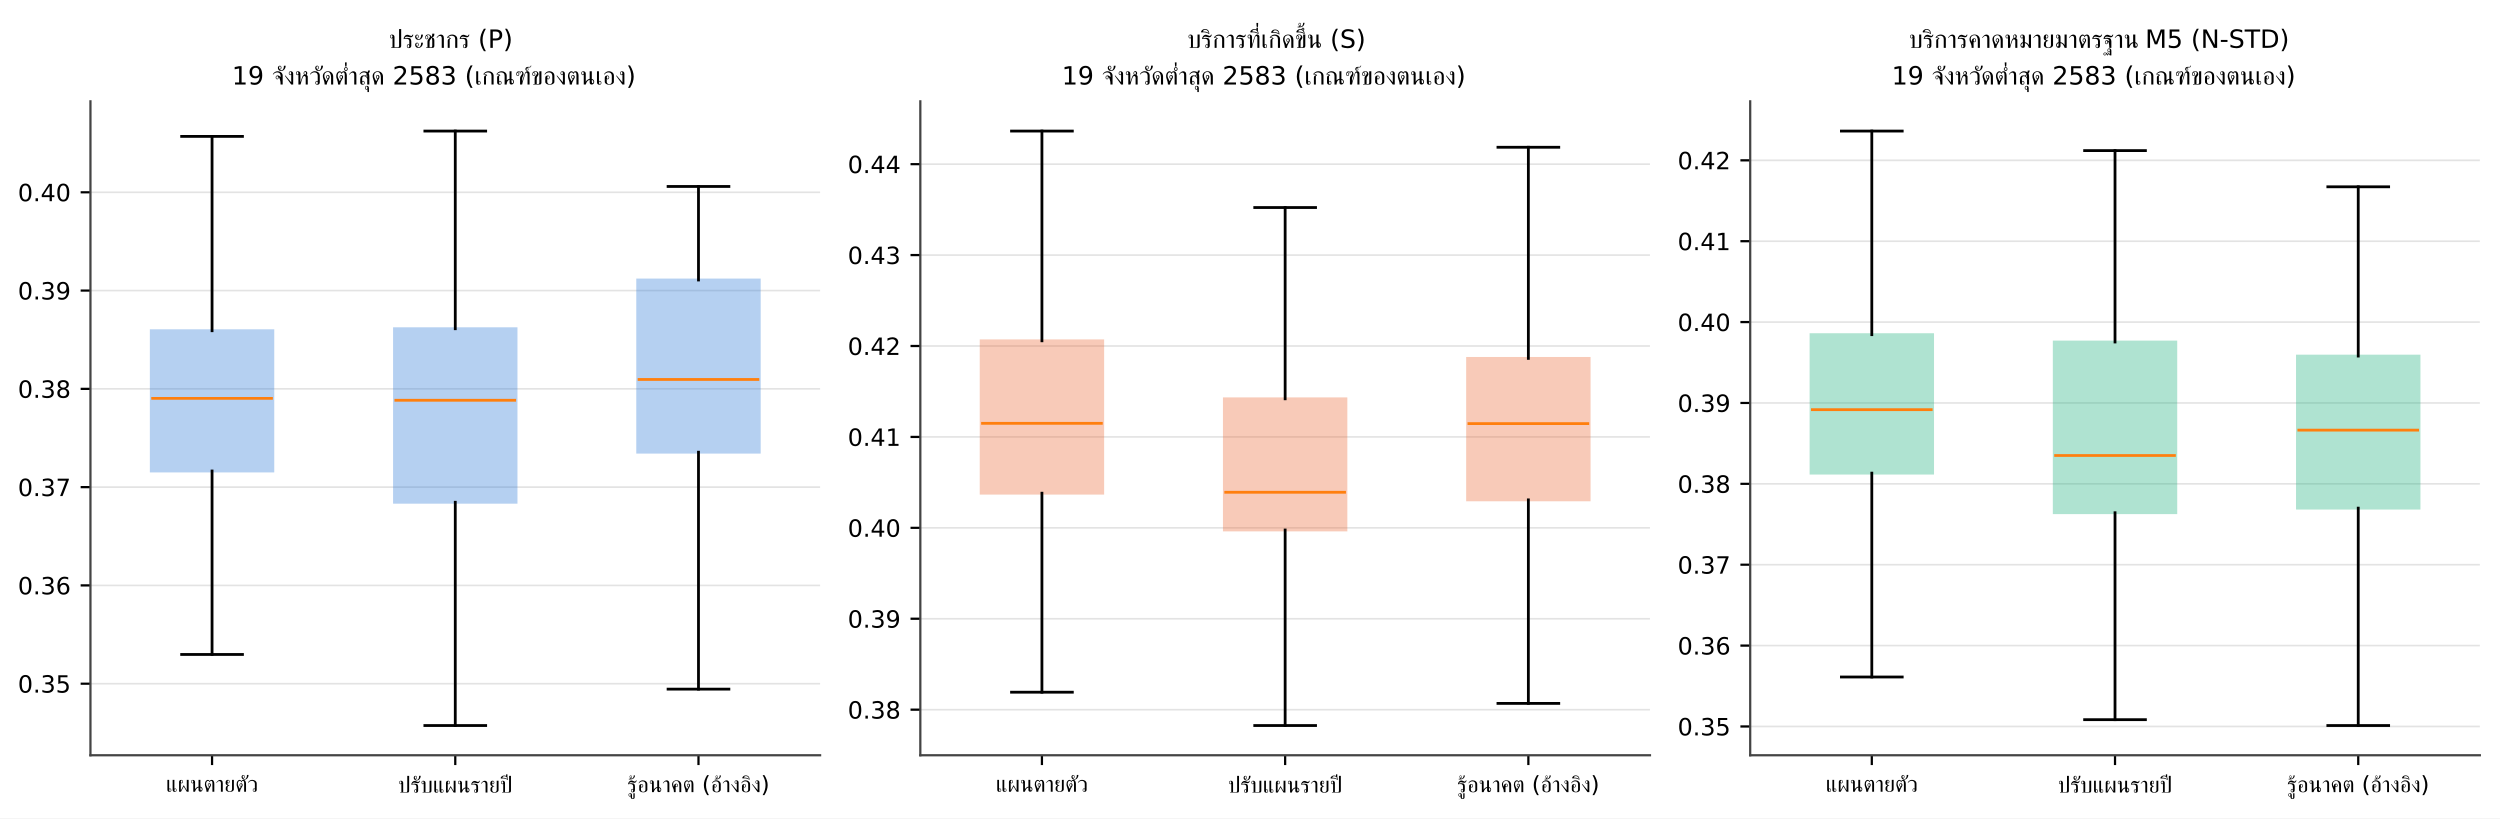
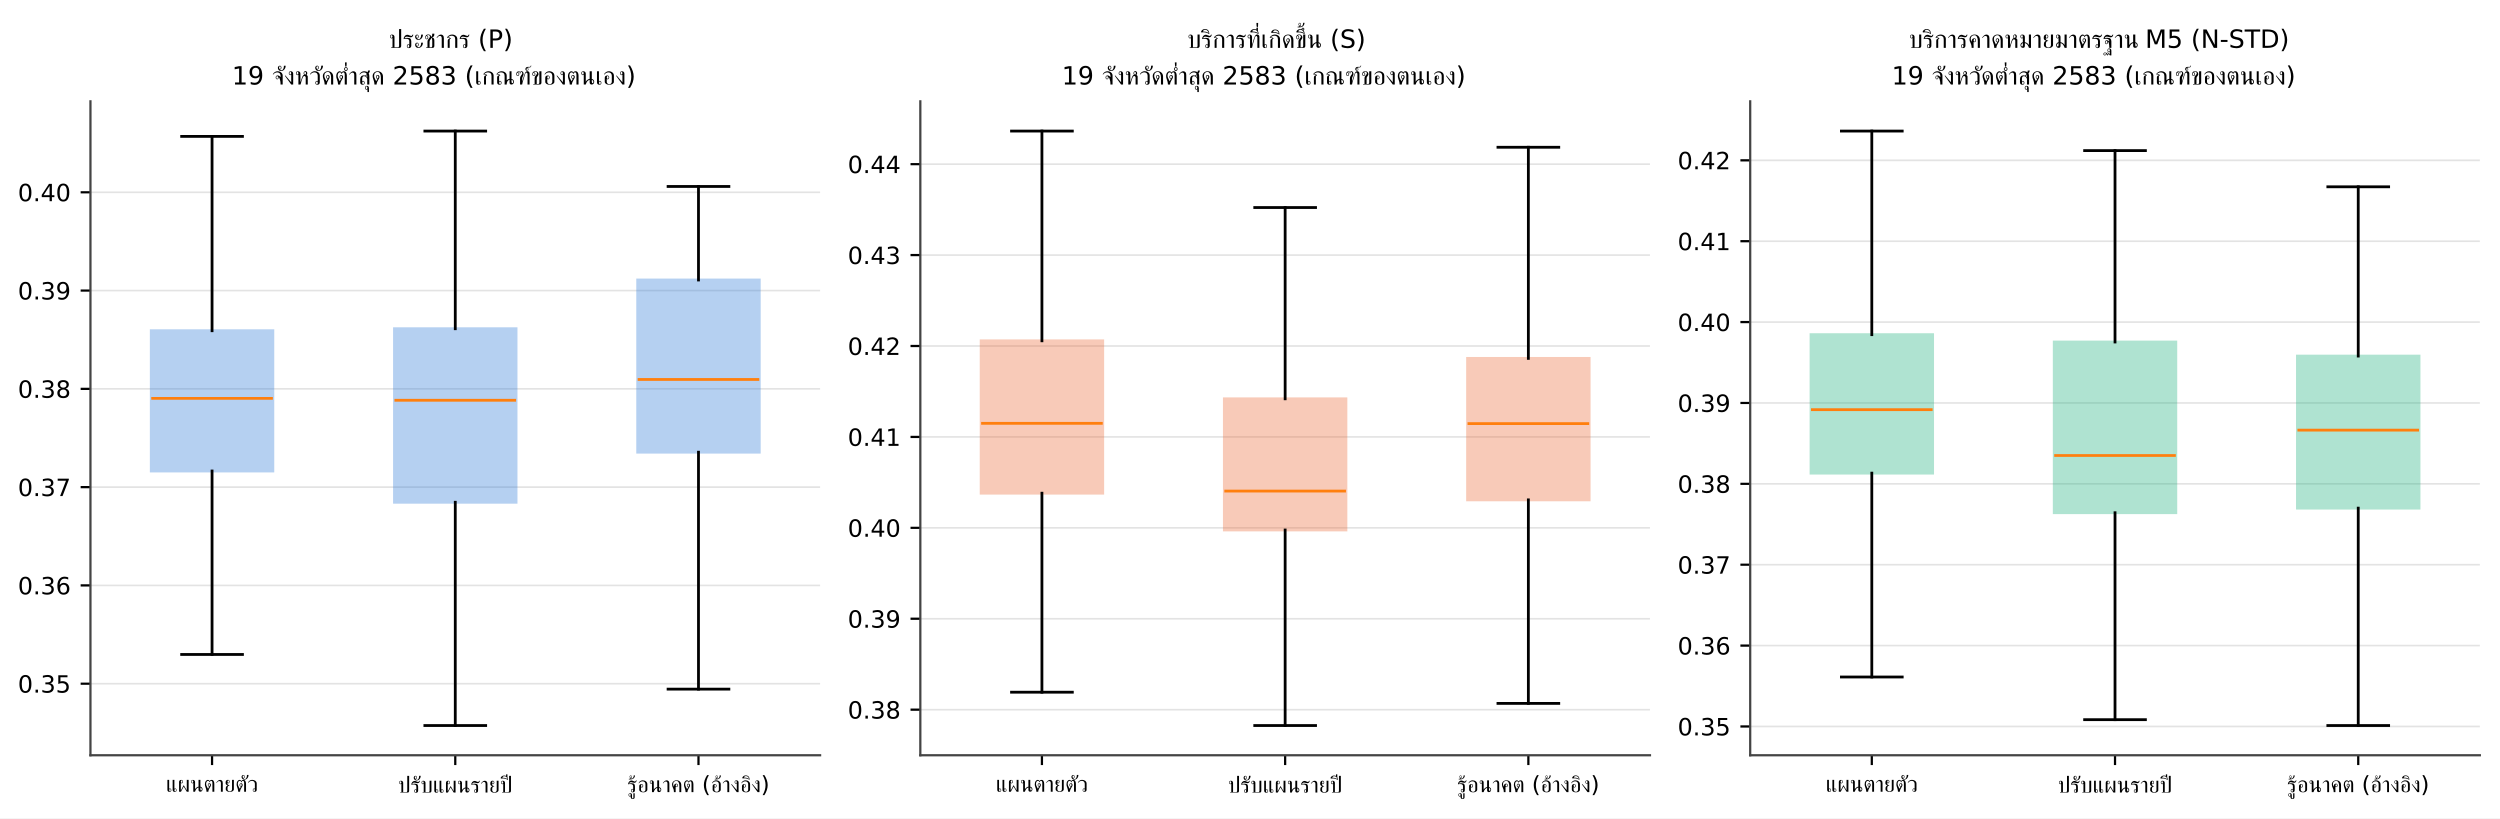
<svg xmlns="http://www.w3.org/2000/svg" xmlns:xlink="http://www.w3.org/1999/xlink" width="892.905pt" height="292.285pt" viewBox="0 0 892.905 292.285" version="1.1">
  <defs>
    <style type="text/css">*{stroke-linejoin: round; stroke-linecap: butt}</style>
  </defs>
  <g id="figure_1">
    <g id="patch_1">
      <path d="M 0 292.285  L 892.905 292.285  L 892.905 0  L 0 0  z " style="fill: #ffffff" />
    </g>
    <g id="axes_1">
      <g id="patch_2">
        <path d="M 32.305 269.75  L 292.905 269.75  L 292.905 36.195  L 32.305 36.195  z " style="fill: #ffffff" />
      </g>
      <g id="matplotlib.axis_1">
        <g id="xtick_1">
          <g id="line2d_1">
            <defs>
-               <path id="m0cdd0ce041" d="M 0 0  L 0 3.5  " style="stroke: #000000; stroke-width: 0.8" />
+               <path id="m3f4f32fe7d" d="M 0 0  L 0 3.5  " style="stroke: #000000; stroke-width: 0.8" />
            </defs>
            <g>
-               <use xlink:href="#m0cdd0ce041" x="75.738" y="269.75" style="stroke: #000000; stroke-width: 0.8" />
+               <use xlink:href="#m3f4f32fe7d" x="75.738" y="269.75" style="stroke: #000000; stroke-width: 0.8" />
            </g>
          </g>
          <g id="text_1">
            <text style="font-size: 8px; font-family: 'Prompt', 'DejaVu Sans'; text-anchor: middle" x="75.738" y="282.766" transform="rotate(-0 75.73833 282.7663)">แผนตายตัว</text>
          </g>
        </g>
        <g id="xtick_2">
          <g id="line2d_2">
            <g>
-               <use xlink:href="#m0cdd0ce041" x="162.605" y="269.75" style="stroke: #000000; stroke-width: 0.8" />
+               <use xlink:href="#m3f4f32fe7d" x="162.605" y="269.75" style="stroke: #000000; stroke-width: 0.8" />
            </g>
          </g>
          <g id="text_2">
            <text style="font-size: 8px; font-family: 'Prompt', 'DejaVu Sans'; text-anchor: middle" x="162.605" y="283.07" transform="rotate(-0 162.605 283.07)">ปรับแผนรายปี</text>
          </g>
        </g>
        <g id="xtick_3">
          <g id="line2d_3">
            <g>
-               <use xlink:href="#m0cdd0ce041" x="249.472" y="269.75" style="stroke: #000000; stroke-width: 0.8" />
+               <use xlink:href="#m3f4f32fe7d" x="249.472" y="269.75" style="stroke: #000000; stroke-width: 0.8" />
            </g>
          </g>
          <g id="text_3">
            <text style="font-size: 8px; font-family: 'Prompt', 'DejaVu Sans'; text-anchor: middle" x="249.472" y="282.918" transform="rotate(-0 249.4717 282.9175)">รู้อนาคต (อ้างอิง)</text>
          </g>
        </g>
      </g>
      <g id="matplotlib.axis_2">
        <g id="ytick_1">
          <g id="line2d_4">
-             <path d="M 32.305 244.192  L 292.905 244.192  " clip-path="url(#pebf08a7c99)" style="fill: none; stroke: #e3e3e3; stroke-width: 0.6; stroke-linecap: square" />
+             <path d="M 32.305 244.192  L 292.905 244.192  " clip-path="url(#p3f1e7c1e4b)" style="fill: none; stroke: #e3e3e3; stroke-width: 0.6; stroke-linecap: square" />
          </g>
          <g id="line2d_5">
            <defs>
-               <path id="m3ef2530add" d="M 0 0  L -3.5 0  " style="stroke: #000000; stroke-width: 0.8" />
+               <path id="m04005c5d87" d="M 0 0  L -3.5 0  " style="stroke: #000000; stroke-width: 0.8" />
            </defs>
            <g>
-               <use xlink:href="#m3ef2530add" x="32.305" y="244.192" style="stroke: #000000; stroke-width: 0.8" />
+               <use xlink:href="#m04005c5d87" x="32.305" y="244.192" style="stroke: #000000; stroke-width: 0.8" />
            </g>
          </g>
          <g id="text_4">
            <text style="font-size: 8.5px; font-family: 'Prompt', 'DejaVu Sans'; text-anchor: end" x="25.305" y="247.379" transform="rotate(-0 25.305 247.3791)">0.35</text>
          </g>
        </g>
        <g id="ytick_2">
          <g id="line2d_6">
-             <path d="M 32.305 209.089  L 292.905 209.089  " clip-path="url(#pebf08a7c99)" style="fill: none; stroke: #e3e3e3; stroke-width: 0.6; stroke-linecap: square" />
+             <path d="M 32.305 209.089  L 292.905 209.089  " clip-path="url(#p3f1e7c1e4b)" style="fill: none; stroke: #e3e3e3; stroke-width: 0.6; stroke-linecap: square" />
          </g>
          <g id="line2d_7">
            <g>
-               <use xlink:href="#m3ef2530add" x="32.305" y="209.089" style="stroke: #000000; stroke-width: 0.8" />
+               <use xlink:href="#m04005c5d87" x="32.305" y="209.089" style="stroke: #000000; stroke-width: 0.8" />
            </g>
          </g>
          <g id="text_5">
            <text style="font-size: 8.5px; font-family: 'Prompt', 'DejaVu Sans'; text-anchor: end" x="25.305" y="212.276" transform="rotate(-0 25.305 212.2763)">0.36</text>
          </g>
        </g>
        <g id="ytick_3">
          <g id="line2d_8">
-             <path d="M 32.305 173.986  L 292.905 173.986  " clip-path="url(#pebf08a7c99)" style="fill: none; stroke: #e3e3e3; stroke-width: 0.6; stroke-linecap: square" />
+             <path d="M 32.305 173.986  L 292.905 173.986  " clip-path="url(#p3f1e7c1e4b)" style="fill: none; stroke: #e3e3e3; stroke-width: 0.6; stroke-linecap: square" />
          </g>
          <g id="line2d_9">
            <g>
-               <use xlink:href="#m3ef2530add" x="32.305" y="173.986" style="stroke: #000000; stroke-width: 0.8" />
+               <use xlink:href="#m04005c5d87" x="32.305" y="173.986" style="stroke: #000000; stroke-width: 0.8" />
            </g>
          </g>
          <g id="text_6">
            <text style="font-size: 8.5px; font-family: 'Prompt', 'DejaVu Sans'; text-anchor: end" x="25.305" y="177.174" transform="rotate(-0 25.305 177.1735)">0.37</text>
          </g>
        </g>
        <g id="ytick_4">
          <g id="line2d_10">
-             <path d="M 32.305 138.883  L 292.905 138.883  " clip-path="url(#pebf08a7c99)" style="fill: none; stroke: #e3e3e3; stroke-width: 0.6; stroke-linecap: square" />
+             <path d="M 32.305 138.883  L 292.905 138.883  " clip-path="url(#p3f1e7c1e4b)" style="fill: none; stroke: #e3e3e3; stroke-width: 0.6; stroke-linecap: square" />
          </g>
          <g id="line2d_11">
            <g>
-               <use xlink:href="#m3ef2530add" x="32.305" y="138.883" style="stroke: #000000; stroke-width: 0.8" />
+               <use xlink:href="#m04005c5d87" x="32.305" y="138.883" style="stroke: #000000; stroke-width: 0.8" />
            </g>
          </g>
          <g id="text_7">
            <text style="font-size: 8.5px; font-family: 'Prompt', 'DejaVu Sans'; text-anchor: end" x="25.305" y="142.071" transform="rotate(-0 25.305 142.0708)">0.38</text>
          </g>
        </g>
        <g id="ytick_5">
          <g id="line2d_12">
-             <path d="M 32.305 103.78  L 292.905 103.78  " clip-path="url(#pebf08a7c99)" style="fill: none; stroke: #e3e3e3; stroke-width: 0.6; stroke-linecap: square" />
+             <path d="M 32.305 103.78  L 292.905 103.78  " clip-path="url(#p3f1e7c1e4b)" style="fill: none; stroke: #e3e3e3; stroke-width: 0.6; stroke-linecap: square" />
          </g>
          <g id="line2d_13">
            <g>
-               <use xlink:href="#m3ef2530add" x="32.305" y="103.78" style="stroke: #000000; stroke-width: 0.8" />
+               <use xlink:href="#m04005c5d87" x="32.305" y="103.78" style="stroke: #000000; stroke-width: 0.8" />
            </g>
          </g>
          <g id="text_8">
            <text style="font-size: 8.5px; font-family: 'Prompt', 'DejaVu Sans'; text-anchor: end" x="25.305" y="106.968" transform="rotate(-0 25.305 106.968)">0.39</text>
          </g>
        </g>
        <g id="ytick_6">
          <g id="line2d_14">
-             <path d="M 32.305 68.678  L 292.905 68.678  " clip-path="url(#pebf08a7c99)" style="fill: none; stroke: #e3e3e3; stroke-width: 0.6; stroke-linecap: square" />
+             <path d="M 32.305 68.678  L 292.905 68.678  " clip-path="url(#p3f1e7c1e4b)" style="fill: none; stroke: #e3e3e3; stroke-width: 0.6; stroke-linecap: square" />
          </g>
          <g id="line2d_15">
            <g>
-               <use xlink:href="#m3ef2530add" x="32.305" y="68.678" style="stroke: #000000; stroke-width: 0.8" />
+               <use xlink:href="#m04005c5d87" x="32.305" y="68.678" style="stroke: #000000; stroke-width: 0.8" />
            </g>
          </g>
          <g id="text_9">
            <text style="font-size: 8.5px; font-family: 'Prompt', 'DejaVu Sans'; text-anchor: end" x="25.305" y="71.865" transform="rotate(-0 25.305 71.86521)">0.40</text>
          </g>
        </g>
      </g>
      <g id="patch_3">
-         <path d="M 54.022 168.232  L 97.455 168.232  L 97.455 118.114  L 54.022 118.114  L 54.022 168.232  z " clip-path="url(#pebf08a7c99)" style="fill: #2a78d6; opacity: 0.35; stroke: #2a78d6; stroke-linejoin: miter" />
+         <path d="M 54.022 168.232  L 97.455 168.232  L 97.455 118.114  L 54.022 118.114  L 54.022 168.232  z " clip-path="url(#p3f1e7c1e4b)" style="fill: #2a78d6; opacity: 0.35; stroke: #2a78d6; stroke-linejoin: miter" />
      </g>
      <g id="line2d_16">
-         <path d="M 75.738 168.232  L 75.738 233.751  " clip-path="url(#pebf08a7c99)" style="fill: none; stroke: #000000; stroke-linecap: square" />
+         <path d="M 75.738 168.232  L 75.738 233.751  " clip-path="url(#p3f1e7c1e4b)" style="fill: none; stroke: #000000; stroke-linecap: square" />
      </g>
      <g id="line2d_17">
-         <path d="M 75.738 118.114  L 75.738 48.727  " clip-path="url(#pebf08a7c99)" style="fill: none; stroke: #000000; stroke-linecap: square" />
+         <path d="M 75.738 118.114  L 75.738 48.727  " clip-path="url(#p3f1e7c1e4b)" style="fill: none; stroke: #000000; stroke-linecap: square" />
      </g>
      <g id="line2d_18">
-         <path d="M 64.88 233.751  L 86.597 233.751  " clip-path="url(#pebf08a7c99)" style="fill: none; stroke: #000000; stroke-linecap: square" />
+         <path d="M 64.88 233.751  L 86.597 233.751  " clip-path="url(#p3f1e7c1e4b)" style="fill: none; stroke: #000000; stroke-linecap: square" />
      </g>
      <g id="line2d_19">
-         <path d="M 64.88 48.727  L 86.597 48.727  " clip-path="url(#pebf08a7c99)" style="fill: none; stroke: #000000; stroke-linecap: square" />
+         <path d="M 64.88 48.727  L 86.597 48.727  " clip-path="url(#p3f1e7c1e4b)" style="fill: none; stroke: #000000; stroke-linecap: square" />
      </g>
      <g id="patch_4">
-         <path d="M 140.888 179.392  L 184.322 179.392  L 184.322 117.4  L 140.888 117.4  L 140.888 179.392  z " clip-path="url(#pebf08a7c99)" style="fill: #2a78d6; opacity: 0.35; stroke: #2a78d6; stroke-linejoin: miter" />
+         <path d="M 140.888 179.392  L 184.322 179.392  L 184.322 117.4  L 140.888 117.4  L 140.888 179.392  z " clip-path="url(#p3f1e7c1e4b)" style="fill: #2a78d6; opacity: 0.35; stroke: #2a78d6; stroke-linejoin: miter" />
      </g>
      <g id="line2d_20">
-         <path d="M 162.605 179.392  L 162.605 259.134  " clip-path="url(#pebf08a7c99)" style="fill: none; stroke: #000000; stroke-linecap: square" />
+         <path d="M 162.605 179.392  L 162.605 259.134  " clip-path="url(#p3f1e7c1e4b)" style="fill: none; stroke: #000000; stroke-linecap: square" />
      </g>
      <g id="line2d_21">
-         <path d="M 162.605 117.4  L 162.605 46.811  " clip-path="url(#pebf08a7c99)" style="fill: none; stroke: #000000; stroke-linecap: square" />
+         <path d="M 162.605 117.4  L 162.605 46.811  " clip-path="url(#p3f1e7c1e4b)" style="fill: none; stroke: #000000; stroke-linecap: square" />
      </g>
      <g id="line2d_22">
-         <path d="M 151.747 259.134  L 173.463 259.134  " clip-path="url(#pebf08a7c99)" style="fill: none; stroke: #000000; stroke-linecap: square" />
+         <path d="M 151.747 259.134  L 173.463 259.134  " clip-path="url(#p3f1e7c1e4b)" style="fill: none; stroke: #000000; stroke-linecap: square" />
      </g>
      <g id="line2d_23">
-         <path d="M 151.747 46.811  L 173.463 46.811  " clip-path="url(#pebf08a7c99)" style="fill: none; stroke: #000000; stroke-linecap: square" />
+         <path d="M 151.747 46.811  L 173.463 46.811  " clip-path="url(#p3f1e7c1e4b)" style="fill: none; stroke: #000000; stroke-linecap: square" />
      </g>
      <g id="patch_5">
-         <path d="M 227.755 161.507  L 271.188 161.507  L 271.188 99.994  L 227.755 99.994  L 227.755 161.507  z " clip-path="url(#pebf08a7c99)" style="fill: #2a78d6; opacity: 0.35; stroke: #2a78d6; stroke-linejoin: miter" />
+         <path d="M 227.755 161.507  L 271.188 161.507  L 271.188 99.994  L 227.755 99.994  L 227.755 161.507  z " clip-path="url(#p3f1e7c1e4b)" style="fill: #2a78d6; opacity: 0.35; stroke: #2a78d6; stroke-linejoin: miter" />
      </g>
      <g id="line2d_24">
-         <path d="M 249.472 161.507  L 249.472 246.134  " clip-path="url(#pebf08a7c99)" style="fill: none; stroke: #000000; stroke-linecap: square" />
+         <path d="M 249.472 161.507  L 249.472 246.134  " clip-path="url(#p3f1e7c1e4b)" style="fill: none; stroke: #000000; stroke-linecap: square" />
      </g>
      <g id="line2d_25">
-         <path d="M 249.472 99.994  L 249.472 66.595  " clip-path="url(#pebf08a7c99)" style="fill: none; stroke: #000000; stroke-linecap: square" />
+         <path d="M 249.472 99.994  L 249.472 66.595  " clip-path="url(#p3f1e7c1e4b)" style="fill: none; stroke: #000000; stroke-linecap: square" />
      </g>
      <g id="line2d_26">
-         <path d="M 238.613 246.134  L 260.33 246.134  " clip-path="url(#pebf08a7c99)" style="fill: none; stroke: #000000; stroke-linecap: square" />
+         <path d="M 238.613 246.134  L 260.33 246.134  " clip-path="url(#p3f1e7c1e4b)" style="fill: none; stroke: #000000; stroke-linecap: square" />
      </g>
      <g id="line2d_27">
-         <path d="M 238.613 66.595  L 260.33 66.595  " clip-path="url(#pebf08a7c99)" style="fill: none; stroke: #000000; stroke-linecap: square" />
+         <path d="M 238.613 66.595  L 260.33 66.595  " clip-path="url(#p3f1e7c1e4b)" style="fill: none; stroke: #000000; stroke-linecap: square" />
      </g>
      <g id="line2d_28">
-         <path d="M 54.022 142.282  L 97.455 142.282  " clip-path="url(#pebf08a7c99)" style="fill: none; stroke: #ff7f0e" />
+         <path d="M 54.022 142.282  L 97.455 142.282  " clip-path="url(#p3f1e7c1e4b)" style="fill: none; stroke: #ff7f0e" />
      </g>
      <g id="line2d_29">
-         <path d="M 140.888 142.96  L 184.322 142.96  " clip-path="url(#pebf08a7c99)" style="fill: none; stroke: #ff7f0e" />
+         <path d="M 140.888 142.96  L 184.322 142.96  " clip-path="url(#p3f1e7c1e4b)" style="fill: none; stroke: #ff7f0e" />
      </g>
      <g id="line2d_30">
-         <path d="M 227.755 135.541  L 271.188 135.541  " clip-path="url(#pebf08a7c99)" style="fill: none; stroke: #ff7f0e" />
+         <path d="M 227.755 135.541  L 271.188 135.541  " clip-path="url(#p3f1e7c1e4b)" style="fill: none; stroke: #ff7f0e" />
      </g>
      <g id="patch_6">
        <path d="M 32.305 269.75  L 32.305 36.195  " style="fill: none; stroke: #444444; stroke-width: 0.8; stroke-linejoin: miter; stroke-linecap: square" />
      </g>
      <g id="patch_7">
        <path d="M 32.305 269.75  L 292.905 269.75  " style="fill: none; stroke: #444444; stroke-width: 0.8; stroke-linejoin: miter; stroke-linecap: square" />
      </g>
      <g id="text_10">
        <text style="font-size: 9px; font-family: 'Prompt', 'DejaVu Sans'" transform="translate(138.8773 17.09156)">ประชากร (P)</text>
        <text style="font-size: 9px; font-family: 'Prompt', 'DejaVu Sans'" transform="translate(82.83688 30.195)">19 จังหวัดต่ำสุด 2583 (เกณฑ์ของตนเอง)</text>
      </g>
    </g>
    <g id="axes_2">
      <g id="patch_8">
        <path d="M 328.705 269.75  L 589.305 269.75  L 589.305 36.195  L 328.705 36.195  z " style="fill: #ffffff" />
      </g>
      <g id="matplotlib.axis_3">
        <g id="xtick_4">
          <g id="line2d_31">
            <g>
-               <use xlink:href="#m0cdd0ce041" x="372.138" y="269.75" style="stroke: #000000; stroke-width: 0.8" />
+               <use xlink:href="#m3f4f32fe7d" x="372.138" y="269.75" style="stroke: #000000; stroke-width: 0.8" />
            </g>
          </g>
          <g id="text_11">
            <text style="font-size: 8px; font-family: 'Prompt', 'DejaVu Sans'; text-anchor: middle" x="372.138" y="282.766" transform="rotate(-0 372.1383 282.7663)">แผนตายตัว</text>
          </g>
        </g>
        <g id="xtick_5">
          <g id="line2d_32">
            <g>
-               <use xlink:href="#m0cdd0ce041" x="459.005" y="269.75" style="stroke: #000000; stroke-width: 0.8" />
+               <use xlink:href="#m3f4f32fe7d" x="459.005" y="269.75" style="stroke: #000000; stroke-width: 0.8" />
            </g>
          </g>
          <g id="text_12">
            <text style="font-size: 8px; font-family: 'Prompt', 'DejaVu Sans'; text-anchor: middle" x="459.005" y="283.07" transform="rotate(-0 459.005 283.07)">ปรับแผนรายปี</text>
          </g>
        </g>
        <g id="xtick_6">
          <g id="line2d_33">
            <g>
-               <use xlink:href="#m0cdd0ce041" x="545.872" y="269.75" style="stroke: #000000; stroke-width: 0.8" />
+               <use xlink:href="#m3f4f32fe7d" x="545.872" y="269.75" style="stroke: #000000; stroke-width: 0.8" />
            </g>
          </g>
          <g id="text_13">
            <text style="font-size: 8px; font-family: 'Prompt', 'DejaVu Sans'; text-anchor: middle" x="545.872" y="282.918" transform="rotate(-0 545.8717 282.9175)">รู้อนาคต (อ้างอิง)</text>
          </g>
        </g>
      </g>
      <g id="matplotlib.axis_4">
        <g id="ytick_7">
          <g id="line2d_34">
-             <path d="M 328.705 253.469  L 589.305 253.469  " clip-path="url(#p91711c1edf)" style="fill: none; stroke: #e3e3e3; stroke-width: 0.6; stroke-linecap: square" />
+             <path d="M 328.705 253.469  L 589.305 253.469  " clip-path="url(#p8b9706c579)" style="fill: none; stroke: #e3e3e3; stroke-width: 0.6; stroke-linecap: square" />
          </g>
          <g id="line2d_35">
            <g>
-               <use xlink:href="#m3ef2530add" x="328.705" y="253.469" style="stroke: #000000; stroke-width: 0.8" />
+               <use xlink:href="#m04005c5d87" x="328.705" y="253.469" style="stroke: #000000; stroke-width: 0.8" />
            </g>
          </g>
          <g id="text_14">
            <text style="font-size: 8.5px; font-family: 'Prompt', 'DejaVu Sans'; text-anchor: end" x="321.705" y="256.657" transform="rotate(-0 321.705 256.6567)">0.38</text>
          </g>
        </g>
        <g id="ytick_8">
          <g id="line2d_36">
-             <path d="M 328.705 220.996  L 589.305 220.996  " clip-path="url(#p91711c1edf)" style="fill: none; stroke: #e3e3e3; stroke-width: 0.6; stroke-linecap: square" />
+             <path d="M 328.705 220.996  L 589.305 220.996  " clip-path="url(#p8b9706c579)" style="fill: none; stroke: #e3e3e3; stroke-width: 0.6; stroke-linecap: square" />
          </g>
          <g id="line2d_37">
            <g>
-               <use xlink:href="#m3ef2530add" x="328.705" y="220.996" style="stroke: #000000; stroke-width: 0.8" />
+               <use xlink:href="#m04005c5d87" x="328.705" y="220.996" style="stroke: #000000; stroke-width: 0.8" />
            </g>
          </g>
          <g id="text_15">
            <text style="font-size: 8.5px; font-family: 'Prompt', 'DejaVu Sans'; text-anchor: end" x="321.705" y="224.184" transform="rotate(-0 321.705 224.1839)">0.39</text>
          </g>
        </g>
        <g id="ytick_9">
          <g id="line2d_38">
-             <path d="M 328.705 188.523  L 589.305 188.523  " clip-path="url(#p91711c1edf)" style="fill: none; stroke: #e3e3e3; stroke-width: 0.6; stroke-linecap: square" />
+             <path d="M 328.705 188.523  L 589.305 188.523  " clip-path="url(#p8b9706c579)" style="fill: none; stroke: #e3e3e3; stroke-width: 0.6; stroke-linecap: square" />
          </g>
          <g id="line2d_39">
            <g>
-               <use xlink:href="#m3ef2530add" x="328.705" y="188.523" style="stroke: #000000; stroke-width: 0.8" />
+               <use xlink:href="#m04005c5d87" x="328.705" y="188.523" style="stroke: #000000; stroke-width: 0.8" />
            </g>
          </g>
          <g id="text_16">
            <text style="font-size: 8.5px; font-family: 'Prompt', 'DejaVu Sans'; text-anchor: end" x="321.705" y="191.711" transform="rotate(-0 321.705 191.711)">0.40</text>
          </g>
        </g>
        <g id="ytick_10">
          <g id="line2d_40">
-             <path d="M 328.705 156.051  L 589.305 156.051  " clip-path="url(#p91711c1edf)" style="fill: none; stroke: #e3e3e3; stroke-width: 0.6; stroke-linecap: square" />
+             <path d="M 328.705 156.051  L 589.305 156.051  " clip-path="url(#p8b9706c579)" style="fill: none; stroke: #e3e3e3; stroke-width: 0.6; stroke-linecap: square" />
          </g>
          <g id="line2d_41">
            <g>
-               <use xlink:href="#m3ef2530add" x="328.705" y="156.051" style="stroke: #000000; stroke-width: 0.8" />
+               <use xlink:href="#m04005c5d87" x="328.705" y="156.051" style="stroke: #000000; stroke-width: 0.8" />
            </g>
          </g>
          <g id="text_17">
            <text style="font-size: 8.5px; font-family: 'Prompt', 'DejaVu Sans'; text-anchor: end" x="321.705" y="159.238" transform="rotate(-0 321.705 159.2381)">0.41</text>
          </g>
        </g>
        <g id="ytick_11">
          <g id="line2d_42">
-             <path d="M 328.705 123.578  L 589.305 123.578  " clip-path="url(#p91711c1edf)" style="fill: none; stroke: #e3e3e3; stroke-width: 0.6; stroke-linecap: square" />
+             <path d="M 328.705 123.578  L 589.305 123.578  " clip-path="url(#p8b9706c579)" style="fill: none; stroke: #e3e3e3; stroke-width: 0.6; stroke-linecap: square" />
          </g>
          <g id="line2d_43">
            <g>
-               <use xlink:href="#m3ef2530add" x="328.705" y="123.578" style="stroke: #000000; stroke-width: 0.8" />
+               <use xlink:href="#m04005c5d87" x="328.705" y="123.578" style="stroke: #000000; stroke-width: 0.8" />
            </g>
          </g>
          <g id="text_18">
            <text style="font-size: 8.5px; font-family: 'Prompt', 'DejaVu Sans'; text-anchor: end" x="321.705" y="126.765" transform="rotate(-0 321.705 126.7653)">0.42</text>
          </g>
        </g>
        <g id="ytick_12">
          <g id="line2d_44">
-             <path d="M 328.705 91.105  L 589.305 91.105  " clip-path="url(#p91711c1edf)" style="fill: none; stroke: #e3e3e3; stroke-width: 0.6; stroke-linecap: square" />
+             <path d="M 328.705 91.105  L 589.305 91.105  " clip-path="url(#p8b9706c579)" style="fill: none; stroke: #e3e3e3; stroke-width: 0.6; stroke-linecap: square" />
          </g>
          <g id="line2d_45">
            <g>
-               <use xlink:href="#m3ef2530add" x="328.705" y="91.105" style="stroke: #000000; stroke-width: 0.8" />
+               <use xlink:href="#m04005c5d87" x="328.705" y="91.105" style="stroke: #000000; stroke-width: 0.8" />
            </g>
          </g>
          <g id="text_19">
            <text style="font-size: 8.5px; font-family: 'Prompt', 'DejaVu Sans'; text-anchor: end" x="321.705" y="94.292" transform="rotate(-0 321.705 94.29239)">0.43</text>
          </g>
        </g>
        <g id="ytick_13">
          <g id="line2d_46">
-             <path d="M 328.705 58.632  L 589.305 58.632  " clip-path="url(#p91711c1edf)" style="fill: none; stroke: #e3e3e3; stroke-width: 0.6; stroke-linecap: square" />
+             <path d="M 328.705 58.632  L 589.305 58.632  " clip-path="url(#p8b9706c579)" style="fill: none; stroke: #e3e3e3; stroke-width: 0.6; stroke-linecap: square" />
          </g>
          <g id="line2d_47">
            <g>
-               <use xlink:href="#m3ef2530add" x="328.705" y="58.632" style="stroke: #000000; stroke-width: 0.8" />
+               <use xlink:href="#m04005c5d87" x="328.705" y="58.632" style="stroke: #000000; stroke-width: 0.8" />
            </g>
          </g>
          <g id="text_20">
            <text style="font-size: 8.5px; font-family: 'Prompt', 'DejaVu Sans'; text-anchor: end" x="321.705" y="61.82" transform="rotate(-0 321.705 61.81953)">0.44</text>
          </g>
        </g>
      </g>
      <g id="patch_9">
-         <path d="M 350.422 176.145  L 393.855 176.145  L 393.855 121.723  L 350.422 121.723  L 350.422 176.145  z " clip-path="url(#p91711c1edf)" style="fill: #eb6834; opacity: 0.35; stroke: #eb6834; stroke-linejoin: miter" />
+         <path d="M 350.422 176.145  L 393.855 176.145  L 393.855 121.723  L 350.422 121.723  L 350.422 176.145  z " clip-path="url(#p8b9706c579)" style="fill: #eb6834; opacity: 0.35; stroke: #eb6834; stroke-linejoin: miter" />
      </g>
      <g id="line2d_48">
-         <path d="M 372.138 176.145  L 372.138 247.222  " clip-path="url(#p91711c1edf)" style="fill: none; stroke: #000000; stroke-linecap: square" />
+         <path d="M 372.138 176.145  L 372.138 247.222  " clip-path="url(#p8b9706c579)" style="fill: none; stroke: #000000; stroke-linecap: square" />
      </g>
      <g id="line2d_49">
-         <path d="M 372.138 121.723  L 372.138 46.811  " clip-path="url(#p91711c1edf)" style="fill: none; stroke: #000000; stroke-linecap: square" />
+         <path d="M 372.138 121.723  L 372.138 46.811  " clip-path="url(#p8b9706c579)" style="fill: none; stroke: #000000; stroke-linecap: square" />
      </g>
      <g id="line2d_50">
-         <path d="M 361.28 247.222  L 382.997 247.222  " clip-path="url(#p91711c1edf)" style="fill: none; stroke: #000000; stroke-linecap: square" />
+         <path d="M 361.28 247.222  L 382.997 247.222  " clip-path="url(#p8b9706c579)" style="fill: none; stroke: #000000; stroke-linecap: square" />
      </g>
      <g id="line2d_51">
-         <path d="M 361.28 46.811  L 382.997 46.811  " clip-path="url(#p91711c1edf)" style="fill: none; stroke: #000000; stroke-linecap: square" />
+         <path d="M 361.28 46.811  L 382.997 46.811  " clip-path="url(#p8b9706c579)" style="fill: none; stroke: #000000; stroke-linecap: square" />
      </g>
      <g id="patch_10">
-         <path d="M 437.288 189.287  L 480.722 189.287  L 480.722 142.435  L 437.288 142.435  L 437.288 189.287  z " clip-path="url(#p91711c1edf)" style="fill: #eb6834; opacity: 0.35; stroke: #eb6834; stroke-linejoin: miter" />
+         <path d="M 437.288 189.287  L 480.722 189.287  L 480.722 142.435  L 437.288 142.435  L 437.288 189.287  z " clip-path="url(#p8b9706c579)" style="fill: #eb6834; opacity: 0.35; stroke: #eb6834; stroke-linejoin: miter" />
      </g>
      <g id="line2d_52">
-         <path d="M 459.005 189.287  L 459.005 259.134  " clip-path="url(#p91711c1edf)" style="fill: none; stroke: #000000; stroke-linecap: square" />
+         <path d="M 459.005 189.287  L 459.005 259.134  " clip-path="url(#p8b9706c579)" style="fill: none; stroke: #000000; stroke-linecap: square" />
      </g>
      <g id="line2d_53">
-         <path d="M 459.005 142.435  L 459.005 74.122  " clip-path="url(#p91711c1edf)" style="fill: none; stroke: #000000; stroke-linecap: square" />
+         <path d="M 459.005 142.435  L 459.005 74.122  " clip-path="url(#p8b9706c579)" style="fill: none; stroke: #000000; stroke-linecap: square" />
      </g>
      <g id="line2d_54">
-         <path d="M 448.147 259.134  L 469.863 259.134  " clip-path="url(#p91711c1edf)" style="fill: none; stroke: #000000; stroke-linecap: square" />
+         <path d="M 448.147 259.134  L 469.863 259.134  " clip-path="url(#p8b9706c579)" style="fill: none; stroke: #000000; stroke-linecap: square" />
      </g>
      <g id="line2d_55">
-         <path d="M 448.147 74.122  L 469.863 74.122  " clip-path="url(#p91711c1edf)" style="fill: none; stroke: #000000; stroke-linecap: square" />
+         <path d="M 448.147 74.122  L 469.863 74.122  " clip-path="url(#p8b9706c579)" style="fill: none; stroke: #000000; stroke-linecap: square" />
      </g>
      <g id="patch_11">
-         <path d="M 524.155 178.538  L 567.588 178.538  L 567.588 127.996  L 524.155 127.996  L 524.155 178.538  z " clip-path="url(#p91711c1edf)" style="fill: #eb6834; opacity: 0.35; stroke: #eb6834; stroke-linejoin: miter" />
+         <path d="M 524.155 178.538  L 567.588 178.538  L 567.588 127.996  L 524.155 127.996  L 524.155 178.538  z " clip-path="url(#p8b9706c579)" style="fill: #eb6834; opacity: 0.35; stroke: #eb6834; stroke-linejoin: miter" />
      </g>
      <g id="line2d_56">
-         <path d="M 545.872 178.538  L 545.872 251.217  " clip-path="url(#p91711c1edf)" style="fill: none; stroke: #000000; stroke-linecap: square" />
+         <path d="M 545.872 178.538  L 545.872 251.217  " clip-path="url(#p8b9706c579)" style="fill: none; stroke: #000000; stroke-linecap: square" />
      </g>
      <g id="line2d_57">
-         <path d="M 545.872 127.996  L 545.872 52.596  " clip-path="url(#p91711c1edf)" style="fill: none; stroke: #000000; stroke-linecap: square" />
+         <path d="M 545.872 127.996  L 545.872 52.596  " clip-path="url(#p8b9706c579)" style="fill: none; stroke: #000000; stroke-linecap: square" />
      </g>
      <g id="line2d_58">
-         <path d="M 535.013 251.217  L 556.73 251.217  " clip-path="url(#p91711c1edf)" style="fill: none; stroke: #000000; stroke-linecap: square" />
+         <path d="M 535.013 251.217  L 556.73 251.217  " clip-path="url(#p8b9706c579)" style="fill: none; stroke: #000000; stroke-linecap: square" />
      </g>
      <g id="line2d_59">
-         <path d="M 535.013 52.596  L 556.73 52.596  " clip-path="url(#p91711c1edf)" style="fill: none; stroke: #000000; stroke-linecap: square" />
+         <path d="M 535.013 52.596  L 556.73 52.596  " clip-path="url(#p8b9706c579)" style="fill: none; stroke: #000000; stroke-linecap: square" />
      </g>
      <g id="line2d_60">
-         <path d="M 350.422 151.209  L 393.855 151.209  " clip-path="url(#p91711c1edf)" style="fill: none; stroke: #ff7f0e" />
+         <path d="M 350.422 151.209  L 393.855 151.209  " clip-path="url(#p8b9706c579)" style="fill: none; stroke: #ff7f0e" />
      </g>
      <g id="line2d_61">
-         <path d="M 437.288 175.826  L 480.722 175.826  " clip-path="url(#p91711c1edf)" style="fill: none; stroke: #ff7f0e" />
+         <path d="M 437.288 175.382  L 480.722 175.382  " clip-path="url(#p8b9706c579)" style="fill: none; stroke: #ff7f0e" />
      </g>
      <g id="line2d_62">
-         <path d="M 524.155 151.292  L 567.588 151.292  " clip-path="url(#p91711c1edf)" style="fill: none; stroke: #ff7f0e" />
+         <path d="M 524.155 151.292  L 567.588 151.292  " clip-path="url(#p8b9706c579)" style="fill: none; stroke: #ff7f0e" />
      </g>
      <g id="patch_12">
        <path d="M 328.705 269.75  L 328.705 36.195  " style="fill: none; stroke: #444444; stroke-width: 0.8; stroke-linejoin: miter; stroke-linecap: square" />
      </g>
      <g id="patch_13">
        <path d="M 328.705 269.75  L 589.305 269.75  " style="fill: none; stroke: #444444; stroke-width: 0.8; stroke-linejoin: miter; stroke-linecap: square" />
      </g>
      <g id="text_21">
        <text style="font-size: 9px; font-family: 'Prompt', 'DejaVu Sans'" transform="translate(424.059 17.09156)">บริการที่เกิดขึ้น (S)</text>
        <text style="font-size: 9px; font-family: 'Prompt', 'DejaVu Sans'" transform="translate(379.2369 30.195)">19 จังหวัดต่ำสุด 2583 (เกณฑ์ของตนเอง)</text>
      </g>
    </g>
    <g id="axes_3">
      <g id="patch_14">
        <path d="M 625.105 269.75  L 885.705 269.75  L 885.705 36.195  L 625.105 36.195  z " style="fill: #ffffff" />
      </g>
      <g id="matplotlib.axis_5">
        <g id="xtick_7">
          <g id="line2d_63">
            <g>
-               <use xlink:href="#m0cdd0ce041" x="668.538" y="269.75" style="stroke: #000000; stroke-width: 0.8" />
+               <use xlink:href="#m3f4f32fe7d" x="668.538" y="269.75" style="stroke: #000000; stroke-width: 0.8" />
            </g>
          </g>
          <g id="text_22">
            <text style="font-size: 8px; font-family: 'Prompt', 'DejaVu Sans'; text-anchor: middle" x="668.538" y="282.766" transform="rotate(-0 668.5383 282.7663)">แผนตายตัว</text>
          </g>
        </g>
        <g id="xtick_8">
          <g id="line2d_64">
            <g>
-               <use xlink:href="#m0cdd0ce041" x="755.405" y="269.75" style="stroke: #000000; stroke-width: 0.8" />
+               <use xlink:href="#m3f4f32fe7d" x="755.405" y="269.75" style="stroke: #000000; stroke-width: 0.8" />
            </g>
          </g>
          <g id="text_23">
            <text style="font-size: 8px; font-family: 'Prompt', 'DejaVu Sans'; text-anchor: middle" x="755.405" y="283.07" transform="rotate(-0 755.405 283.07)">ปรับแผนรายปี</text>
          </g>
        </g>
        <g id="xtick_9">
          <g id="line2d_65">
            <g>
-               <use xlink:href="#m0cdd0ce041" x="842.272" y="269.75" style="stroke: #000000; stroke-width: 0.8" />
+               <use xlink:href="#m3f4f32fe7d" x="842.272" y="269.75" style="stroke: #000000; stroke-width: 0.8" />
            </g>
          </g>
          <g id="text_24">
            <text style="font-size: 8px; font-family: 'Prompt', 'DejaVu Sans'; text-anchor: middle" x="842.272" y="282.918" transform="rotate(-0 842.2717 282.9175)">รู้อนาคต (อ้างอิง)</text>
          </g>
        </g>
      </g>
      <g id="matplotlib.axis_6">
        <g id="ytick_14">
          <g id="line2d_66">
-             <path d="M 625.105 259.464  L 885.705 259.464  " clip-path="url(#pca7bbc1068)" style="fill: none; stroke: #e3e3e3; stroke-width: 0.6; stroke-linecap: square" />
+             <path d="M 625.105 259.464  L 885.705 259.464  " clip-path="url(#p00f285e25c)" style="fill: none; stroke: #e3e3e3; stroke-width: 0.6; stroke-linecap: square" />
          </g>
          <g id="line2d_67">
            <g>
-               <use xlink:href="#m3ef2530add" x="625.105" y="259.464" style="stroke: #000000; stroke-width: 0.8" />
+               <use xlink:href="#m04005c5d87" x="625.105" y="259.464" style="stroke: #000000; stroke-width: 0.8" />
            </g>
          </g>
          <g id="text_25">
            <text style="font-size: 8.5px; font-family: 'Prompt', 'DejaVu Sans'; text-anchor: end" x="618.105" y="262.651" transform="rotate(-0 618.105 262.651)">0.35</text>
          </g>
        </g>
        <g id="ytick_15">
          <g id="line2d_68">
-             <path d="M 625.105 230.578  L 885.705 230.578  " clip-path="url(#pca7bbc1068)" style="fill: none; stroke: #e3e3e3; stroke-width: 0.6; stroke-linecap: square" />
+             <path d="M 625.105 230.578  L 885.705 230.578  " clip-path="url(#p00f285e25c)" style="fill: none; stroke: #e3e3e3; stroke-width: 0.6; stroke-linecap: square" />
          </g>
          <g id="line2d_69">
            <g>
-               <use xlink:href="#m3ef2530add" x="625.105" y="230.578" style="stroke: #000000; stroke-width: 0.8" />
+               <use xlink:href="#m04005c5d87" x="625.105" y="230.578" style="stroke: #000000; stroke-width: 0.8" />
            </g>
          </g>
          <g id="text_26">
            <text style="font-size: 8.5px; font-family: 'Prompt', 'DejaVu Sans'; text-anchor: end" x="618.105" y="233.766" transform="rotate(-0 618.105 233.7657)">0.36</text>
          </g>
        </g>
        <g id="ytick_16">
          <g id="line2d_70">
-             <path d="M 625.105 201.693  L 885.705 201.693  " clip-path="url(#pca7bbc1068)" style="fill: none; stroke: #e3e3e3; stroke-width: 0.6; stroke-linecap: square" />
+             <path d="M 625.105 201.693  L 885.705 201.693  " clip-path="url(#p00f285e25c)" style="fill: none; stroke: #e3e3e3; stroke-width: 0.6; stroke-linecap: square" />
          </g>
          <g id="line2d_71">
            <g>
-               <use xlink:href="#m3ef2530add" x="625.105" y="201.693" style="stroke: #000000; stroke-width: 0.8" />
+               <use xlink:href="#m04005c5d87" x="625.105" y="201.693" style="stroke: #000000; stroke-width: 0.8" />
            </g>
          </g>
          <g id="text_27">
            <text style="font-size: 8.5px; font-family: 'Prompt', 'DejaVu Sans'; text-anchor: end" x="618.105" y="204.88" transform="rotate(-0 618.105 204.8803)">0.37</text>
          </g>
        </g>
        <g id="ytick_17">
          <g id="line2d_72">
-             <path d="M 625.105 172.807  L 885.705 172.807  " clip-path="url(#pca7bbc1068)" style="fill: none; stroke: #e3e3e3; stroke-width: 0.6; stroke-linecap: square" />
+             <path d="M 625.105 172.807  L 885.705 172.807  " clip-path="url(#p00f285e25c)" style="fill: none; stroke: #e3e3e3; stroke-width: 0.6; stroke-linecap: square" />
          </g>
          <g id="line2d_73">
            <g>
-               <use xlink:href="#m3ef2530add" x="625.105" y="172.807" style="stroke: #000000; stroke-width: 0.8" />
+               <use xlink:href="#m04005c5d87" x="625.105" y="172.807" style="stroke: #000000; stroke-width: 0.8" />
            </g>
          </g>
          <g id="text_28">
            <text style="font-size: 8.5px; font-family: 'Prompt', 'DejaVu Sans'; text-anchor: end" x="618.105" y="175.995" transform="rotate(-0 618.105 175.995)">0.38</text>
          </g>
        </g>
        <g id="ytick_18">
          <g id="line2d_74">
-             <path d="M 625.105 143.922  L 885.705 143.922  " clip-path="url(#pca7bbc1068)" style="fill: none; stroke: #e3e3e3; stroke-width: 0.6; stroke-linecap: square" />
+             <path d="M 625.105 143.922  L 885.705 143.922  " clip-path="url(#p00f285e25c)" style="fill: none; stroke: #e3e3e3; stroke-width: 0.6; stroke-linecap: square" />
          </g>
          <g id="line2d_75">
            <g>
-               <use xlink:href="#m3ef2530add" x="625.105" y="143.922" style="stroke: #000000; stroke-width: 0.8" />
+               <use xlink:href="#m04005c5d87" x="625.105" y="143.922" style="stroke: #000000; stroke-width: 0.8" />
            </g>
          </g>
          <g id="text_29">
            <text style="font-size: 8.5px; font-family: 'Prompt', 'DejaVu Sans'; text-anchor: end" x="618.105" y="147.11" transform="rotate(-0 618.105 147.1096)">0.39</text>
          </g>
        </g>
        <g id="ytick_19">
          <g id="line2d_76">
-             <path d="M 625.105 115.037  L 885.705 115.037  " clip-path="url(#pca7bbc1068)" style="fill: none; stroke: #e3e3e3; stroke-width: 0.6; stroke-linecap: square" />
+             <path d="M 625.105 115.037  L 885.705 115.037  " clip-path="url(#p00f285e25c)" style="fill: none; stroke: #e3e3e3; stroke-width: 0.6; stroke-linecap: square" />
          </g>
          <g id="line2d_77">
            <g>
-               <use xlink:href="#m3ef2530add" x="625.105" y="115.037" style="stroke: #000000; stroke-width: 0.8" />
+               <use xlink:href="#m04005c5d87" x="625.105" y="115.037" style="stroke: #000000; stroke-width: 0.8" />
            </g>
          </g>
          <g id="text_30">
            <text style="font-size: 8.5px; font-family: 'Prompt', 'DejaVu Sans'; text-anchor: end" x="618.105" y="118.224" transform="rotate(-0 618.105 118.2243)">0.40</text>
          </g>
        </g>
        <g id="ytick_20">
          <g id="line2d_78">
-             <path d="M 625.105 86.151  L 885.705 86.151  " clip-path="url(#pca7bbc1068)" style="fill: none; stroke: #e3e3e3; stroke-width: 0.6; stroke-linecap: square" />
+             <path d="M 625.105 86.151  L 885.705 86.151  " clip-path="url(#p00f285e25c)" style="fill: none; stroke: #e3e3e3; stroke-width: 0.6; stroke-linecap: square" />
          </g>
          <g id="line2d_79">
            <g>
-               <use xlink:href="#m3ef2530add" x="625.105" y="86.151" style="stroke: #000000; stroke-width: 0.8" />
+               <use xlink:href="#m04005c5d87" x="625.105" y="86.151" style="stroke: #000000; stroke-width: 0.8" />
            </g>
          </g>
          <g id="text_31">
            <text style="font-size: 8.5px; font-family: 'Prompt', 'DejaVu Sans'; text-anchor: end" x="618.105" y="89.339" transform="rotate(-0 618.105 89.33891)">0.41</text>
          </g>
        </g>
        <g id="ytick_21">
          <g id="line2d_80">
-             <path d="M 625.105 57.266  L 885.705 57.266  " clip-path="url(#pca7bbc1068)" style="fill: none; stroke: #e3e3e3; stroke-width: 0.6; stroke-linecap: square" />
+             <path d="M 625.105 57.266  L 885.705 57.266  " clip-path="url(#p00f285e25c)" style="fill: none; stroke: #e3e3e3; stroke-width: 0.6; stroke-linecap: square" />
          </g>
          <g id="line2d_81">
            <g>
-               <use xlink:href="#m3ef2530add" x="625.105" y="57.266" style="stroke: #000000; stroke-width: 0.8" />
+               <use xlink:href="#m04005c5d87" x="625.105" y="57.266" style="stroke: #000000; stroke-width: 0.8" />
            </g>
          </g>
          <g id="text_32">
            <text style="font-size: 8.5px; font-family: 'Prompt', 'DejaVu Sans'; text-anchor: end" x="618.105" y="60.454" transform="rotate(-0 618.105 60.45356)">0.42</text>
          </g>
        </g>
      </g>
      <g id="patch_15">
-         <path d="M 646.822 168.991  L 690.255 168.991  L 690.255 119.519  L 646.822 119.519  L 646.822 168.991  z " clip-path="url(#pca7bbc1068)" style="fill: #1baf7a; opacity: 0.35; stroke: #1baf7a; stroke-linejoin: miter" />
+         <path d="M 646.822 168.991  L 690.255 168.991  L 690.255 119.519  L 646.822 119.519  L 646.822 168.991  z " clip-path="url(#p00f285e25c)" style="fill: #1baf7a; opacity: 0.35; stroke: #1baf7a; stroke-linejoin: miter" />
      </g>
      <g id="line2d_82">
-         <path d="M 668.538 168.991  L 668.538 241.806  " clip-path="url(#pca7bbc1068)" style="fill: none; stroke: #000000; stroke-linecap: square" />
+         <path d="M 668.538 168.991  L 668.538 241.806  " clip-path="url(#p00f285e25c)" style="fill: none; stroke: #000000; stroke-linecap: square" />
      </g>
      <g id="line2d_83">
-         <path d="M 668.538 119.519  L 668.538 46.811  " clip-path="url(#pca7bbc1068)" style="fill: none; stroke: #000000; stroke-linecap: square" />
+         <path d="M 668.538 119.519  L 668.538 46.811  " clip-path="url(#p00f285e25c)" style="fill: none; stroke: #000000; stroke-linecap: square" />
      </g>
      <g id="line2d_84">
-         <path d="M 657.68 241.806  L 679.397 241.806  " clip-path="url(#pca7bbc1068)" style="fill: none; stroke: #000000; stroke-linecap: square" />
+         <path d="M 657.68 241.806  L 679.397 241.806  " clip-path="url(#p00f285e25c)" style="fill: none; stroke: #000000; stroke-linecap: square" />
      </g>
      <g id="line2d_85">
-         <path d="M 657.68 46.811  L 679.397 46.811  " clip-path="url(#pca7bbc1068)" style="fill: none; stroke: #000000; stroke-linecap: square" />
+         <path d="M 657.68 46.811  L 679.397 46.811  " clip-path="url(#p00f285e25c)" style="fill: none; stroke: #000000; stroke-linecap: square" />
      </g>
      <g id="patch_16">
-         <path d="M 733.688 183.121  L 777.122 183.121  L 777.122 122.153  L 733.688 122.153  L 733.688 183.121  z " clip-path="url(#pca7bbc1068)" style="fill: #1baf7a; opacity: 0.35; stroke: #1baf7a; stroke-linejoin: miter" />
+         <path d="M 733.688 183.121  L 777.122 183.121  L 777.122 122.153  L 733.688 122.153  L 733.688 183.121  z " clip-path="url(#p00f285e25c)" style="fill: #1baf7a; opacity: 0.35; stroke: #1baf7a; stroke-linejoin: miter" />
      </g>
      <g id="line2d_86">
-         <path d="M 755.405 183.121  L 755.405 257.031  " clip-path="url(#pca7bbc1068)" style="fill: none; stroke: #000000; stroke-linecap: square" />
+         <path d="M 755.405 183.121  L 755.405 257.031  " clip-path="url(#p00f285e25c)" style="fill: none; stroke: #000000; stroke-linecap: square" />
      </g>
      <g id="line2d_87">
-         <path d="M 755.405 122.153  L 755.405 53.784  " clip-path="url(#pca7bbc1068)" style="fill: none; stroke: #000000; stroke-linecap: square" />
+         <path d="M 755.405 122.153  L 755.405 53.784  " clip-path="url(#p00f285e25c)" style="fill: none; stroke: #000000; stroke-linecap: square" />
      </g>
      <g id="line2d_88">
-         <path d="M 744.547 257.031  L 766.263 257.031  " clip-path="url(#pca7bbc1068)" style="fill: none; stroke: #000000; stroke-linecap: square" />
+         <path d="M 744.547 257.031  L 766.263 257.031  " clip-path="url(#p00f285e25c)" style="fill: none; stroke: #000000; stroke-linecap: square" />
      </g>
      <g id="line2d_89">
-         <path d="M 744.547 53.784  L 766.263 53.784  " clip-path="url(#pca7bbc1068)" style="fill: none; stroke: #000000; stroke-linecap: square" />
+         <path d="M 744.547 53.784  L 766.263 53.784  " clip-path="url(#p00f285e25c)" style="fill: none; stroke: #000000; stroke-linecap: square" />
      </g>
      <g id="patch_17">
-         <path d="M 820.555 181.493  L 863.988 181.493  L 863.988 127.17  L 820.555 127.17  L 820.555 181.493  z " clip-path="url(#pca7bbc1068)" style="fill: #1baf7a; opacity: 0.35; stroke: #1baf7a; stroke-linejoin: miter" />
+         <path d="M 820.555 181.493  L 863.988 181.493  L 863.988 127.17  L 820.555 127.17  L 820.555 181.493  z " clip-path="url(#p00f285e25c)" style="fill: #1baf7a; opacity: 0.35; stroke: #1baf7a; stroke-linejoin: miter" />
      </g>
      <g id="line2d_90">
-         <path d="M 842.272 181.493  L 842.272 259.134  " clip-path="url(#pca7bbc1068)" style="fill: none; stroke: #000000; stroke-linecap: square" />
+         <path d="M 842.272 181.493  L 842.272 259.134  " clip-path="url(#p00f285e25c)" style="fill: none; stroke: #000000; stroke-linecap: square" />
      </g>
      <g id="line2d_91">
-         <path d="M 842.272 127.17  L 842.272 66.723  " clip-path="url(#pca7bbc1068)" style="fill: none; stroke: #000000; stroke-linecap: square" />
+         <path d="M 842.272 127.17  L 842.272 66.723  " clip-path="url(#p00f285e25c)" style="fill: none; stroke: #000000; stroke-linecap: square" />
      </g>
      <g id="line2d_92">
-         <path d="M 831.413 259.134  L 853.13 259.134  " clip-path="url(#pca7bbc1068)" style="fill: none; stroke: #000000; stroke-linecap: square" />
+         <path d="M 831.413 259.134  L 853.13 259.134  " clip-path="url(#p00f285e25c)" style="fill: none; stroke: #000000; stroke-linecap: square" />
      </g>
      <g id="line2d_93">
-         <path d="M 831.413 66.723  L 853.13 66.723  " clip-path="url(#pca7bbc1068)" style="fill: none; stroke: #000000; stroke-linecap: square" />
+         <path d="M 831.413 66.723  L 853.13 66.723  " clip-path="url(#p00f285e25c)" style="fill: none; stroke: #000000; stroke-linecap: square" />
      </g>
      <g id="line2d_94">
-         <path d="M 646.822 146.316  L 690.255 146.316  " clip-path="url(#pca7bbc1068)" style="fill: none; stroke: #ff7f0e" />
+         <path d="M 646.822 146.316  L 690.255 146.316  " clip-path="url(#p00f285e25c)" style="fill: none; stroke: #ff7f0e" />
      </g>
      <g id="line2d_95">
-         <path d="M 733.688 162.687  L 777.122 162.687  " clip-path="url(#pca7bbc1068)" style="fill: none; stroke: #ff7f0e" />
+         <path d="M 733.688 162.687  L 777.122 162.687  " clip-path="url(#p00f285e25c)" style="fill: none; stroke: #ff7f0e" />
      </g>
      <g id="line2d_96">
-         <path d="M 820.555 153.617  L 863.988 153.617  " clip-path="url(#pca7bbc1068)" style="fill: none; stroke: #ff7f0e" />
+         <path d="M 820.555 153.617  L 863.988 153.617  " clip-path="url(#p00f285e25c)" style="fill: none; stroke: #ff7f0e" />
      </g>
      <g id="patch_18">
        <path d="M 625.105 269.75  L 625.105 36.195  " style="fill: none; stroke: #444444; stroke-width: 0.8; stroke-linejoin: miter; stroke-linecap: square" />
      </g>
      <g id="patch_19">
        <path d="M 625.105 269.75  L 885.705 269.75  " style="fill: none; stroke: #444444; stroke-width: 0.8; stroke-linejoin: miter; stroke-linecap: square" />
      </g>
      <g id="text_33">
        <text style="font-size: 9px; font-family: 'Prompt', 'DejaVu Sans'" transform="translate(681.7913 17.09156)">บริการคาดหมายมาตรฐาน M5 (N-STD)</text>
        <text style="font-size: 9px; font-family: 'Prompt', 'DejaVu Sans'" transform="translate(675.6369 30.195)">19 จังหวัดต่ำสุด 2583 (เกณฑ์ของตนเอง)</text>
      </g>
    </g>
  </g>
  <defs>
-     <clipPath id="pebf08a7c99">
+     <clipPath id="p3f1e7c1e4b">
      <rect x="32.305" y="36.195" width="260.6" height="233.555" />
    </clipPath>
-     <clipPath id="p91711c1edf">
+     <clipPath id="p8b9706c579">
      <rect x="328.705" y="36.195" width="260.6" height="233.555" />
    </clipPath>
-     <clipPath id="pca7bbc1068">
+     <clipPath id="p00f285e25c">
      <rect x="625.105" y="36.195" width="260.6" height="233.555" />
    </clipPath>
  </defs>
</svg>
